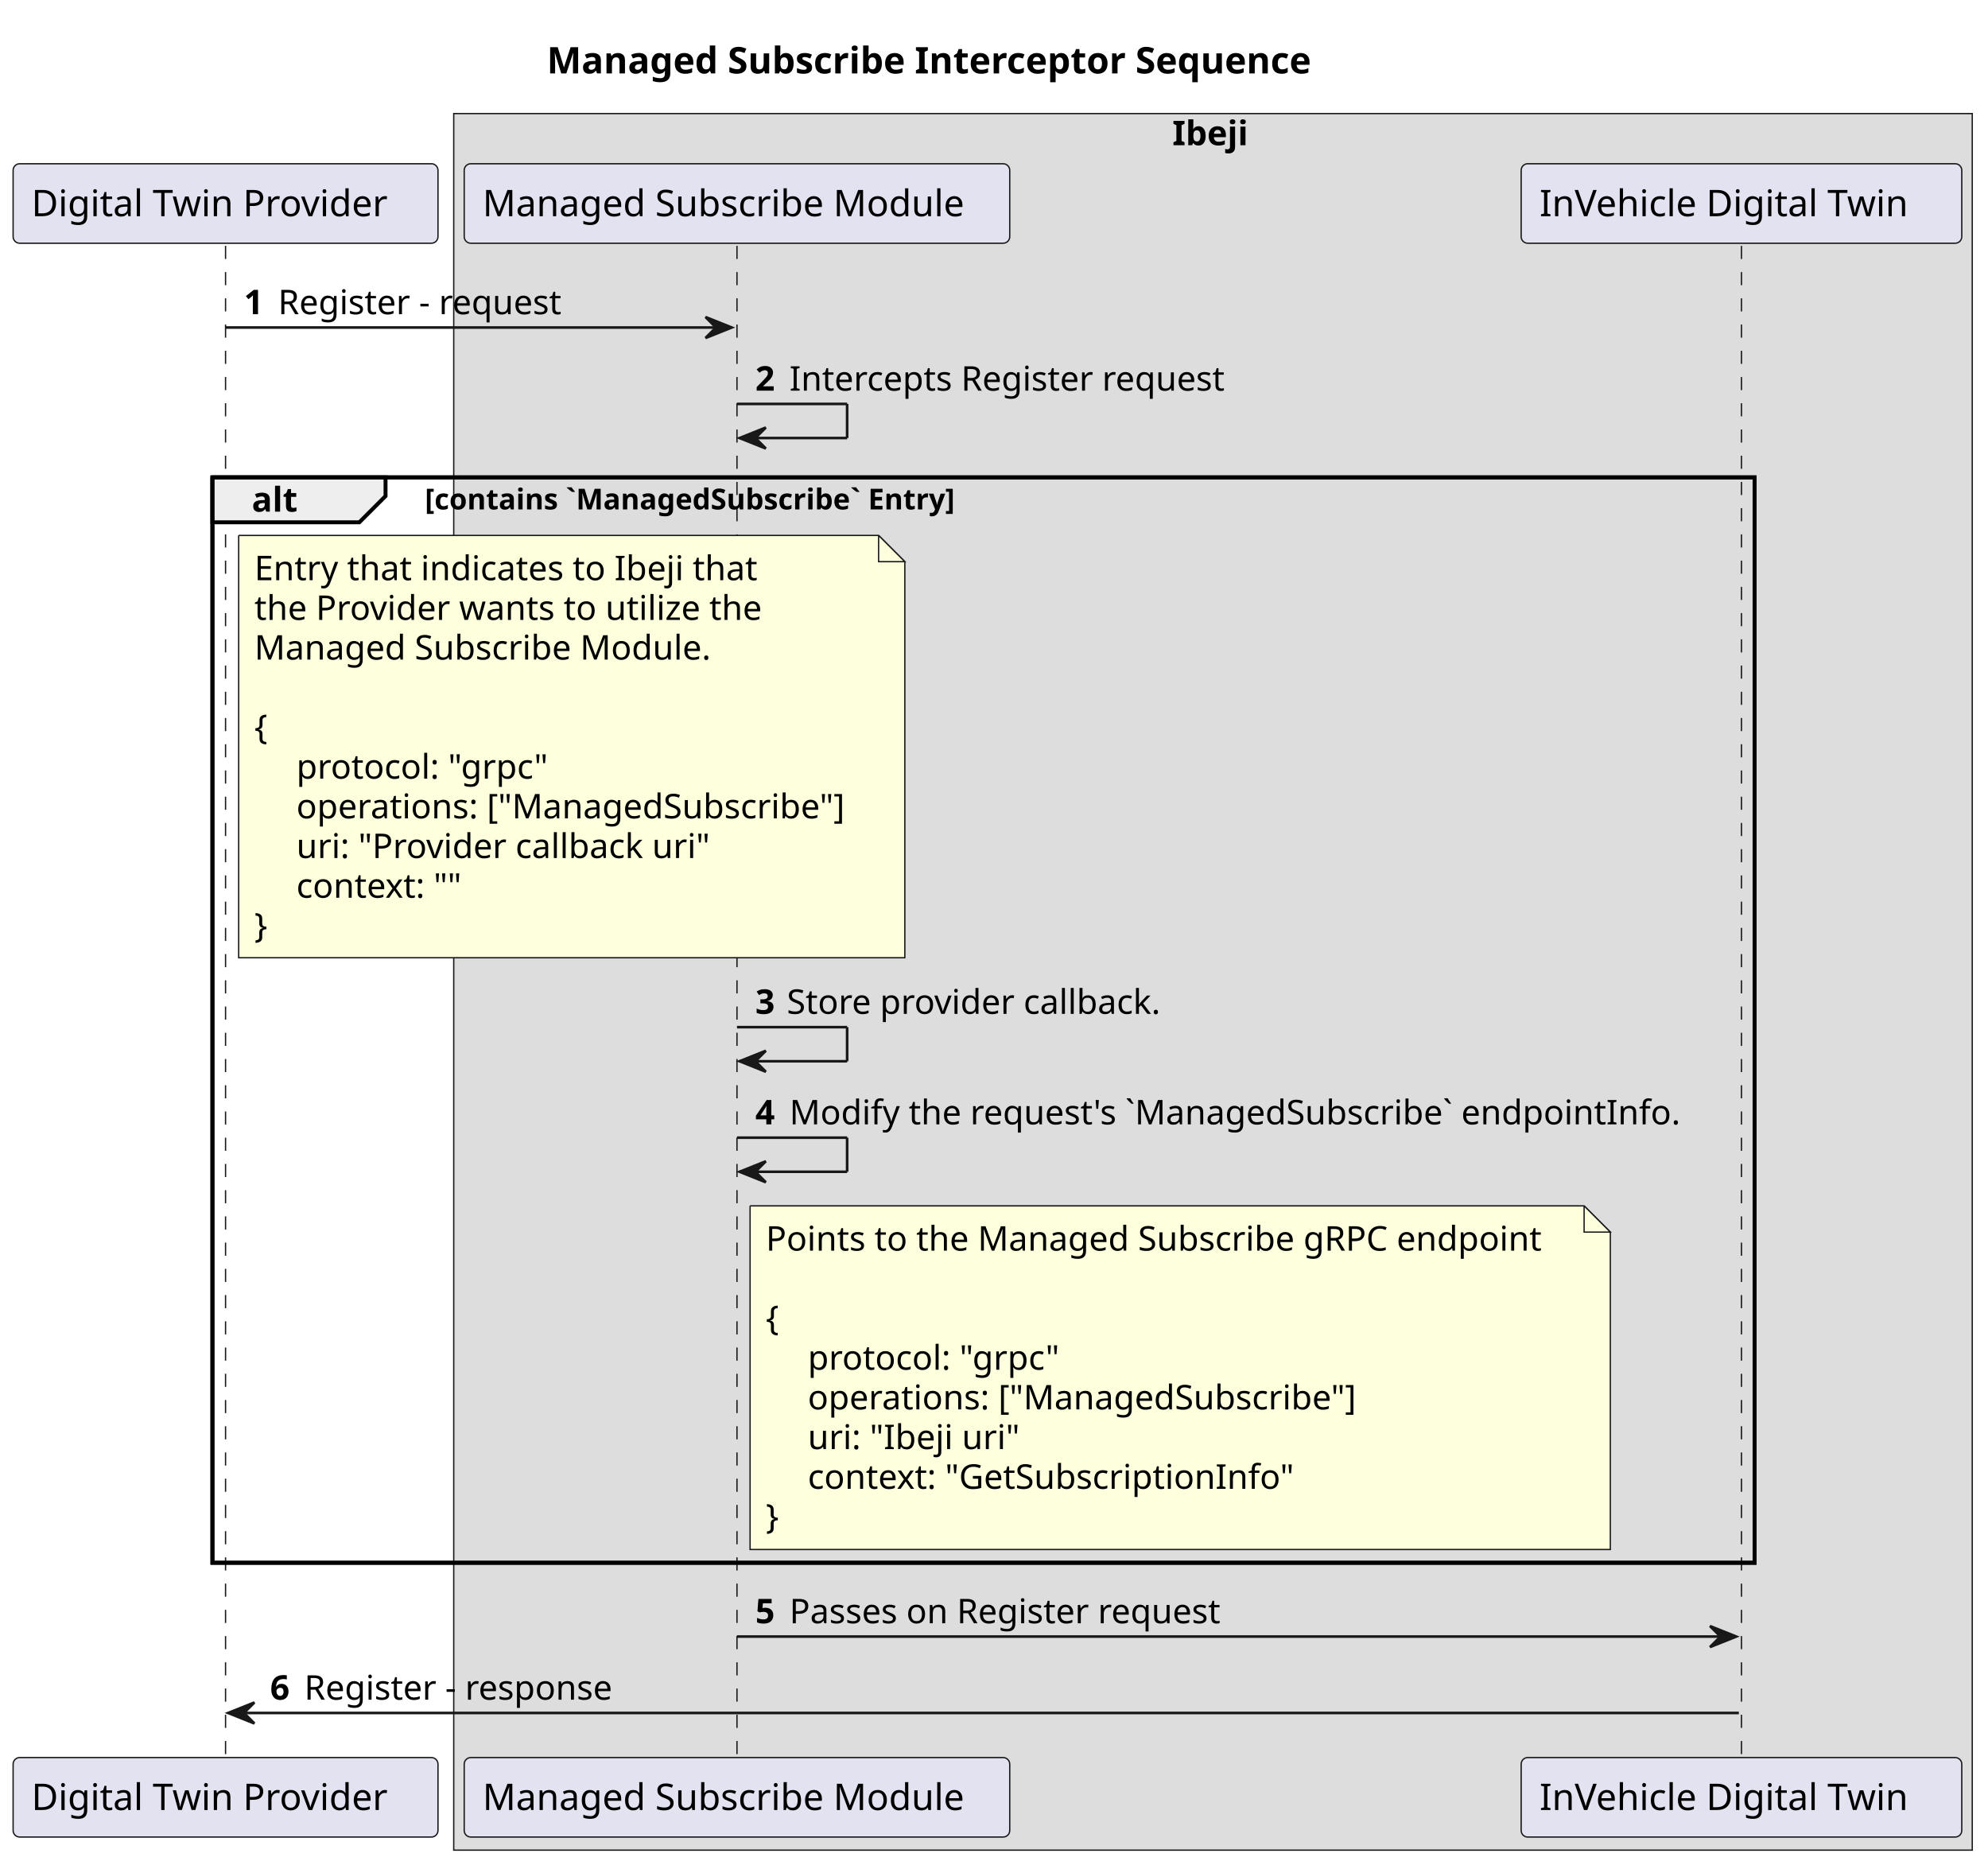
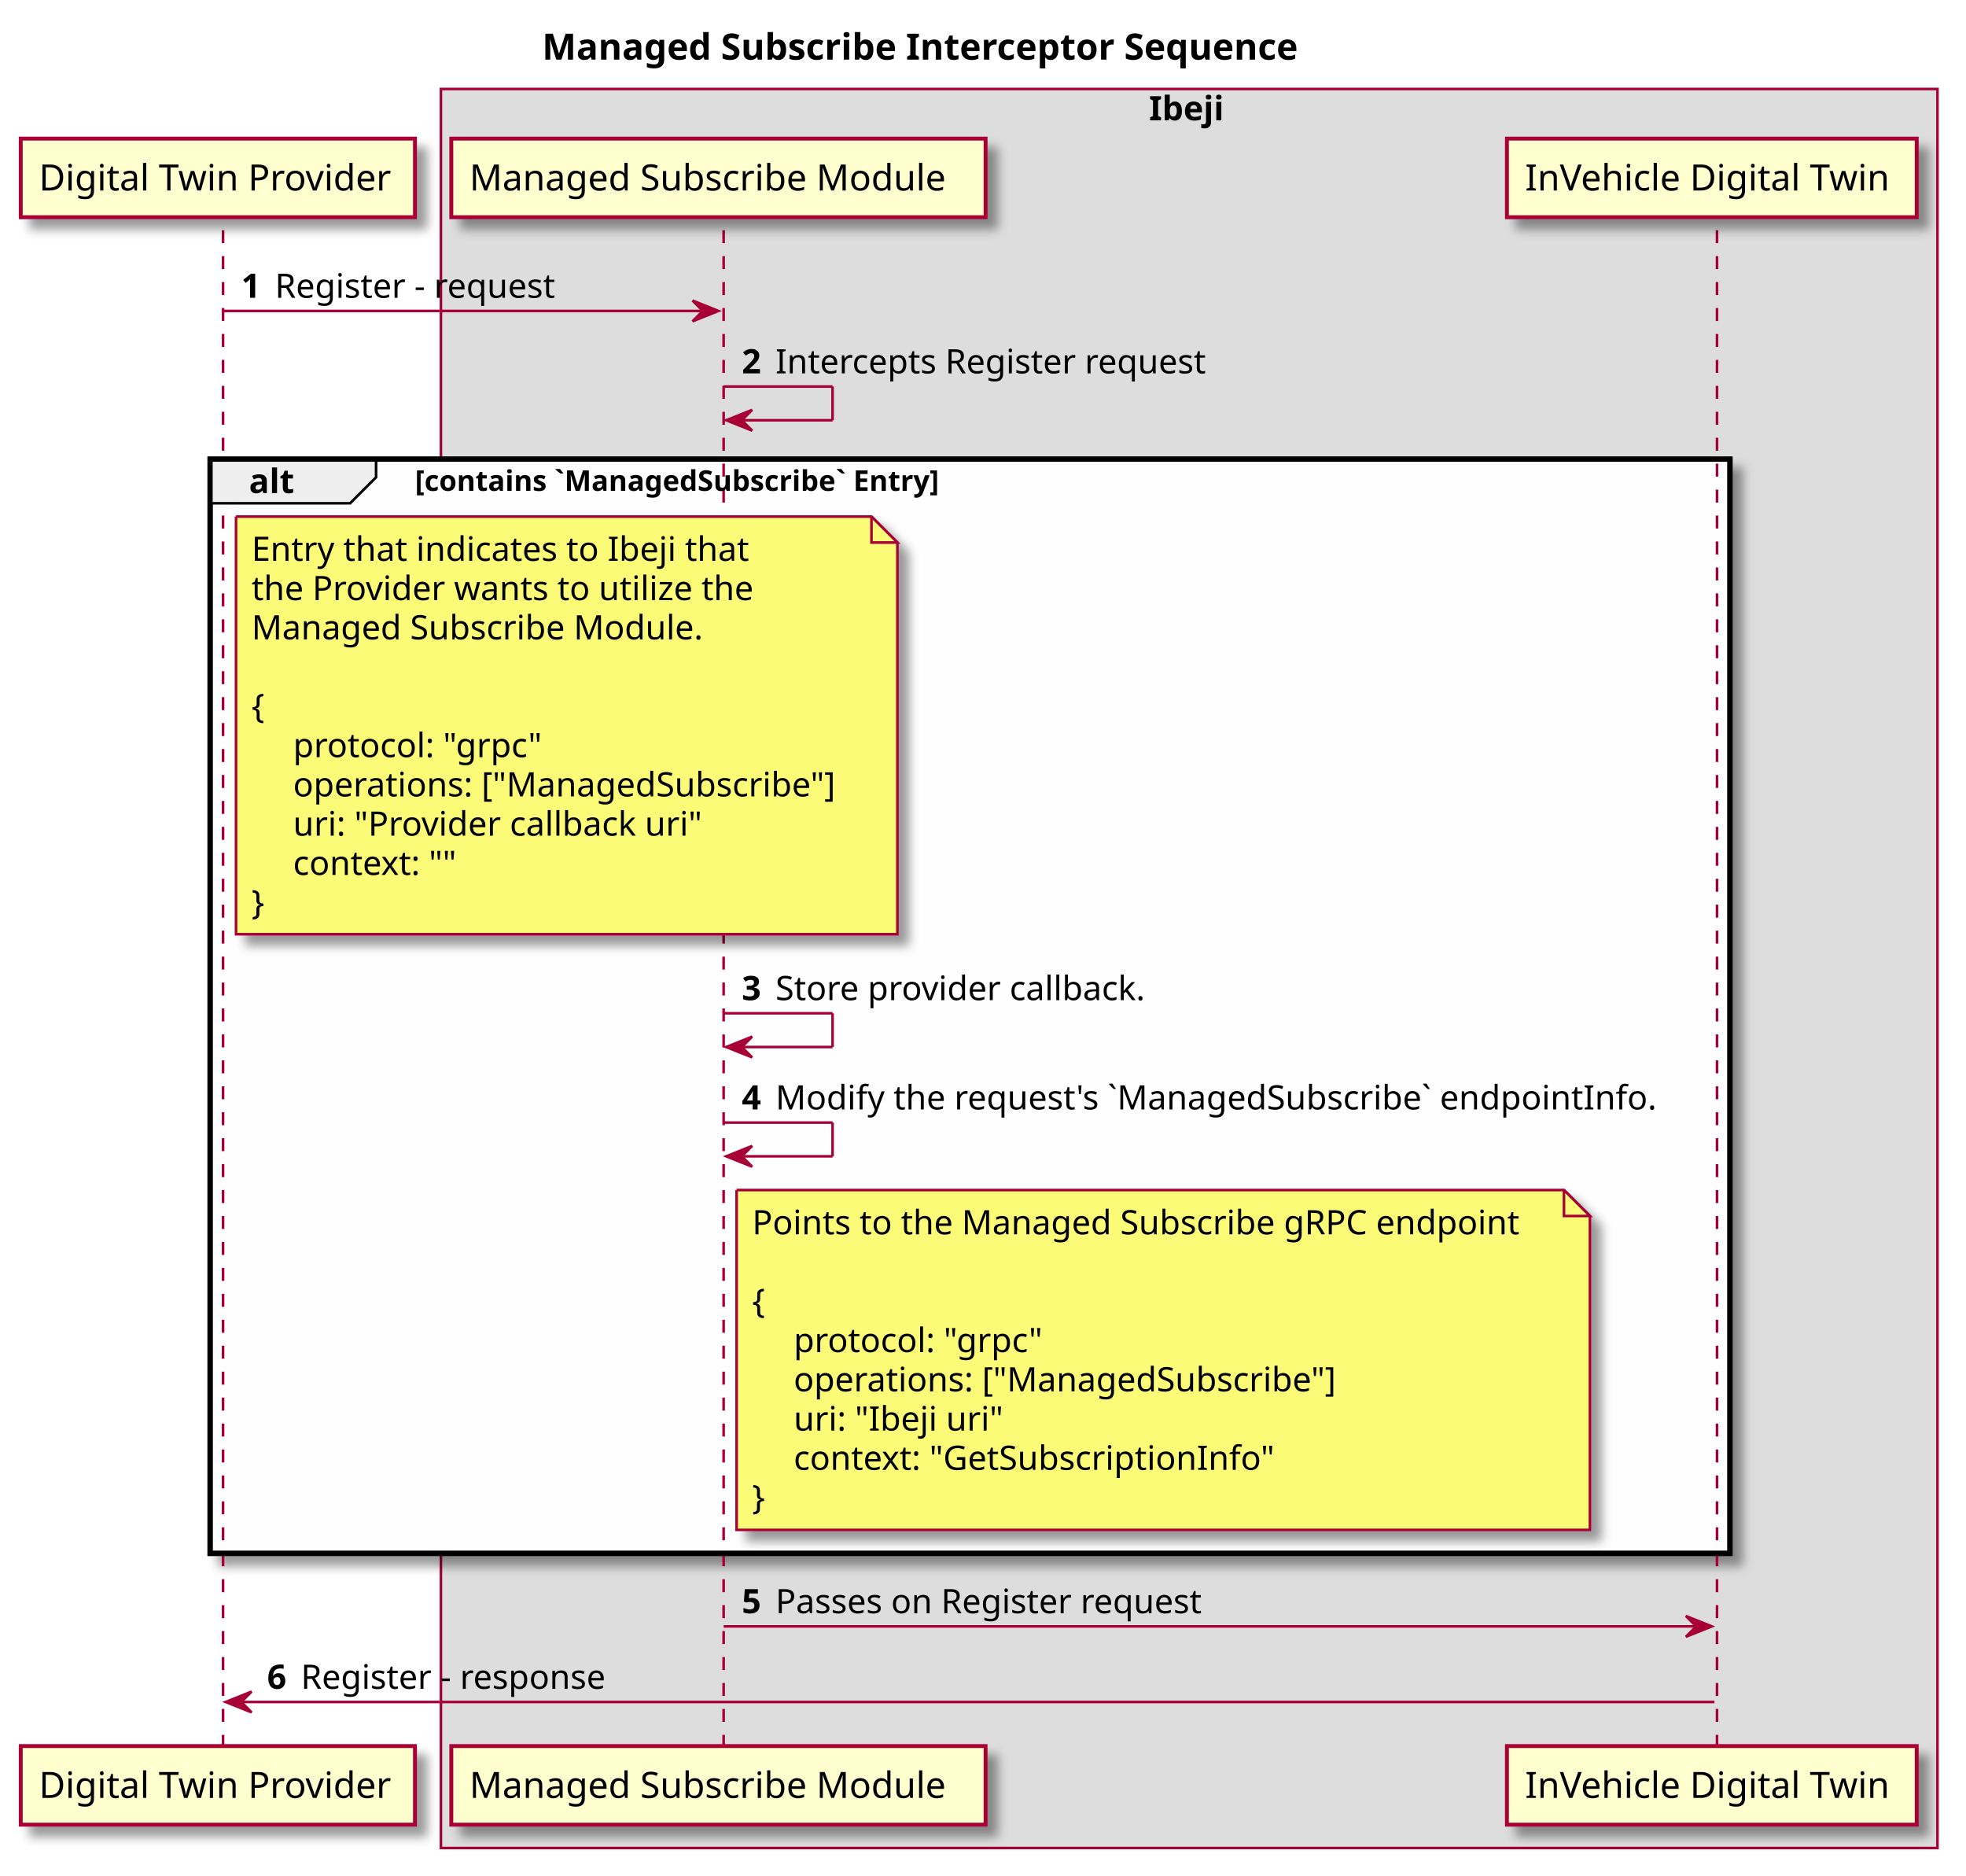
- <svg xmlns="http://www.w3.org/2000/svg" contentStyleType="text/css" height="711px" preserveAspectRatio="none" style="width:758px;height:711px;background:#FFFFFF;" version="1.1" viewBox="0 0 758 711" width="758px" zoomAndPan="magnify">
-   <defs />
+ <svg xmlns="http://www.w3.org/2000/svg" contentScriptType="application/ecmascript" contentStyleType="text/css" height="723px" preserveAspectRatio="none" style="width:758px;height:723px;background:#FEFEFE;" version="1.1" viewBox="0 0 758 723" width="758px" zoomAndPan="magnify">
+   <defs>
+     <filter height="300%" id="f1pzhcnnek87rb" width="300%" x="-1" y="-1">
+       <feGaussianBlur result="blurOut" stdDeviation="2.0" />
+       <feColorMatrix in="blurOut" result="blurOut2" type="matrix" values="0 0 0 0 0 0 0 0 0 0 0 0 0 0 0 0 0 0 .4 0" />
+       <feOffset dx="4.0" dy="4.0" in="blurOut2" result="blurOut3" />
+       <feBlend in="SourceGraphic" in2="blurOut3" mode="normal" />
+     </filter>
+   </defs>
  <g>
-     <text fill="#000000" font-family="sans-serif" font-size="14" font-weight="bold" lengthAdjust="spacing" textLength="335" x="208.5" y="27.995">Managed Subscribe Interceptor Sequence</text>
-     <rect fill="#DDDDDD" height="662.047" style="stroke:#181818;stroke-width:0.5;" width="579" x="173" y="43.297" />
-     <text fill="#000000" font-family="sans-serif" font-size="13" font-weight="bold" lengthAdjust="spacing" textLength="31" x="447" y="55.364">Ibeji</text>
-     <rect fill="none" height="413.789" style="stroke:#000000;stroke-width:1.5;" width="588" x="81" y="181.992" />
-     <line style="stroke:#181818;stroke-width:0.5;stroke-dasharray:5.0,5.0;" x1="86" x2="86" y1="93.727" y2="671.047" />
-     <line style="stroke:#181818;stroke-width:0.5;stroke-dasharray:5.0,5.0;" x1="281" x2="281" y1="93.727" y2="671.047" />
-     <line style="stroke:#181818;stroke-width:0.5;stroke-dasharray:5.0,5.0;" x1="664" x2="664" y1="93.727" y2="671.047" />
-     <rect fill="#E2E2F0" height="30.297" rx="2.5" ry="2.5" style="stroke:#181818;stroke-width:0.5;" width="162" x="5" y="62.43" />
-     <text fill="#000000" font-family="sans-serif" font-size="14" lengthAdjust="spacing" textLength="148" x="12" y="82.425">Digital Twin Provider</text>
-     <rect fill="#E2E2F0" height="30.297" rx="2.5" ry="2.5" style="stroke:#181818;stroke-width:0.5;" width="162" x="5" y="670.047" />
-     <text fill="#000000" font-family="sans-serif" font-size="14" lengthAdjust="spacing" textLength="148" x="12" y="690.042">Digital Twin Provider</text>
-     <rect fill="#E2E2F0" height="30.297" rx="2.5" ry="2.5" style="stroke:#181818;stroke-width:0.5;" width="208" x="177" y="62.43" />
-     <text fill="#000000" font-family="sans-serif" font-size="14" lengthAdjust="spacing" textLength="194" x="184" y="82.425">Managed Subscribe Module</text>
-     <rect fill="#E2E2F0" height="30.297" rx="2.5" ry="2.5" style="stroke:#181818;stroke-width:0.5;" width="208" x="177" y="670.047" />
-     <text fill="#000000" font-family="sans-serif" font-size="14" lengthAdjust="spacing" textLength="194" x="184" y="690.042">Managed Subscribe Module</text>
-     <rect fill="#E2E2F0" height="30.297" rx="2.5" ry="2.5" style="stroke:#181818;stroke-width:0.5;" width="168" x="580" y="62.43" />
-     <text fill="#000000" font-family="sans-serif" font-size="14" lengthAdjust="spacing" textLength="154" x="587" y="82.425">InVehicle Digital Twin</text>
-     <rect fill="#E2E2F0" height="30.297" rx="2.5" ry="2.5" style="stroke:#181818;stroke-width:0.5;" width="168" x="580" y="670.047" />
-     <text fill="#000000" font-family="sans-serif" font-size="14" lengthAdjust="spacing" textLength="154" x="587" y="690.042">InVehicle Digital Twin</text>
-     <polygon fill="#181818" points="269,120.859,279,124.859,269,128.859,273,124.859" style="stroke:#181818;stroke-width:1.0;" />
-     <line style="stroke:#181818;stroke-width:1.0;" x1="86" x2="275" y1="124.859" y2="124.859" />
-     <text fill="#000000" font-family="sans-serif" font-size="13" font-weight="bold" lengthAdjust="spacing" textLength="9" x="93" y="119.793">1</text>
-     <text fill="#000000" font-family="sans-serif" font-size="13" lengthAdjust="spacing" textLength="115" x="106" y="119.793">Register - request</text>
-     <line style="stroke:#181818;stroke-width:1.0;" x1="281" x2="323" y1="153.992" y2="153.992" />
-     <line style="stroke:#181818;stroke-width:1.0;" x1="323" x2="323" y1="153.992" y2="166.992" />
-     <line style="stroke:#181818;stroke-width:1.0;" x1="282" x2="323" y1="166.992" y2="166.992" />
-     <polygon fill="#181818" points="292,162.992,282,166.992,292,170.992,288,166.992" style="stroke:#181818;stroke-width:1.0;" />
-     <text fill="#000000" font-family="sans-serif" font-size="13" font-weight="bold" lengthAdjust="spacing" textLength="9" x="288" y="148.926">2</text>
-     <text fill="#000000" font-family="sans-serif" font-size="13" lengthAdjust="spacing" textLength="174" x="301" y="148.926">Intercepts Register request</text>
-     <path d="M81,181.992 L147,181.992 L147,189.125 L137,199.125 L81,199.125 L81,181.992 " fill="#EEEEEE" style="stroke:#000000;stroke-width:1.5;" />
-     <rect fill="none" height="413.789" style="stroke:#000000;stroke-width:1.5;" width="588" x="81" y="181.992" />
-     <text fill="#000000" font-family="sans-serif" font-size="13" font-weight="bold" lengthAdjust="spacing" textLength="21" x="96" y="195.059">alt</text>
-     <text fill="#000000" font-family="sans-serif" font-size="11" font-weight="bold" lengthAdjust="spacing" textLength="246" x="162" y="194.203">[contains `ManagedSubscribe` Entry]</text>
-     <path d="M91,204.125 L91,365.125 L345,365.125 L345,214.125 L335,204.125 L91,204.125 " fill="#FEFFDD" style="stroke:#181818;stroke-width:0.5;" />
-     <path d="M335,204.125 L335,214.125 L345,214.125 L335,204.125 " fill="#FEFFDD" style="stroke:#181818;stroke-width:0.5;" />
-     <text fill="#000000" font-family="sans-serif" font-size="13" lengthAdjust="spacing" textLength="201" x="97" y="221.192">Entry that indicates to Ibeji that</text>
-     <text fill="#000000" font-family="sans-serif" font-size="13" lengthAdjust="spacing" textLength="204" x="97" y="236.325">the Provider wants to utilize the</text>
-     <text fill="#000000" font-family="sans-serif" font-size="13" lengthAdjust="spacing" textLength="177" x="97" y="251.458">Managed Subscribe Module.</text>
-     <text fill="#000000" font-family="sans-serif" font-size="13" lengthAdjust="spacing" textLength="4" x="97" y="266.59"> </text>
-     <text fill="#000000" font-family="sans-serif" font-size="13" lengthAdjust="spacing" textLength="9" x="97" y="281.723">{</text>
-     <text fill="#000000" font-family="sans-serif" font-size="13" lengthAdjust="spacing" textLength="99" x="113" y="296.856">protocol: "grpc"</text>
-     <text fill="#000000" font-family="sans-serif" font-size="13" lengthAdjust="spacing" textLength="217" x="113" y="311.989">operations: ["ManagedSubscribe"]</text>
-     <text fill="#000000" font-family="sans-serif" font-size="13" lengthAdjust="spacing" textLength="163" x="113" y="327.122">uri: "Provider callback uri"</text>
-     <text fill="#000000" font-family="sans-serif" font-size="13" lengthAdjust="spacing" textLength="68" x="113" y="342.254">context: ""</text>
-     <text fill="#000000" font-family="sans-serif" font-size="13" lengthAdjust="spacing" textLength="9" x="97" y="357.387">}</text>
-     <line style="stroke:#181818;stroke-width:1.0;" x1="281" x2="323" y1="391.586" y2="391.586" />
-     <line style="stroke:#181818;stroke-width:1.0;" x1="323" x2="323" y1="391.586" y2="404.586" />
-     <line style="stroke:#181818;stroke-width:1.0;" x1="282" x2="323" y1="404.586" y2="404.586" />
-     <polygon fill="#181818" points="292,400.586,282,404.586,292,408.586,288,404.586" style="stroke:#181818;stroke-width:1.0;" />
-     <text fill="#000000" font-family="sans-serif" font-size="13" font-weight="bold" lengthAdjust="spacing" textLength="8" x="288" y="386.52">3</text>
-     <text fill="#000000" font-family="sans-serif" font-size="13" lengthAdjust="spacing" textLength="150" x="300" y="386.52">Store provider callback.</text>
-     <line style="stroke:#181818;stroke-width:1.0;" x1="281" x2="323" y1="433.719" y2="433.719" />
-     <line style="stroke:#181818;stroke-width:1.0;" x1="323" x2="323" y1="433.719" y2="446.719" />
-     <line style="stroke:#181818;stroke-width:1.0;" x1="282" x2="323" y1="446.719" y2="446.719" />
-     <polygon fill="#181818" points="292,442.719,282,446.719,292,450.719,288,446.719" style="stroke:#181818;stroke-width:1.0;" />
-     <text fill="#000000" font-family="sans-serif" font-size="13" font-weight="bold" lengthAdjust="spacing" textLength="9" x="288" y="428.653">4</text>
-     <text fill="#000000" font-family="sans-serif" font-size="13" lengthAdjust="spacing" textLength="356" x="301" y="428.653">Modify the request's `ManagedSubscribe` endpointInfo.</text>
-     <path d="M286,459.719 L286,590.719 L614,590.719 L614,469.719 L604,459.719 L286,459.719 " fill="#FEFFDD" style="stroke:#181818;stroke-width:0.5;" />
-     <path d="M604,459.719 L604,469.719 L614,469.719 L604,459.719 " fill="#FEFFDD" style="stroke:#181818;stroke-width:0.5;" />
-     <text fill="#000000" font-family="sans-serif" font-size="13" lengthAdjust="spacing" textLength="307" x="292" y="476.786">Points to the Managed Subscribe gRPC endpoint</text>
-     <text fill="#000000" font-family="sans-serif" font-size="13" lengthAdjust="spacing" textLength="4" x="292" y="491.918"> </text>
-     <text fill="#000000" font-family="sans-serif" font-size="13" lengthAdjust="spacing" textLength="9" x="292" y="507.051">{</text>
-     <text fill="#000000" font-family="sans-serif" font-size="13" lengthAdjust="spacing" textLength="99" x="308" y="522.184">protocol: "grpc"</text>
-     <text fill="#000000" font-family="sans-serif" font-size="13" lengthAdjust="spacing" textLength="217" x="308" y="537.317">operations: ["ManagedSubscribe"]</text>
-     <text fill="#000000" font-family="sans-serif" font-size="13" lengthAdjust="spacing" textLength="80" x="308" y="552.45">uri: "Ibeji uri"</text>
-     <text fill="#000000" font-family="sans-serif" font-size="13" lengthAdjust="spacing" textLength="193" x="308" y="567.582">context: "GetSubscriptionInfo"</text>
-     <text fill="#000000" font-family="sans-serif" font-size="13" lengthAdjust="spacing" textLength="9" x="292" y="582.715">}</text>
-     <polygon fill="#181818" points="652,619.914,662,623.914,652,627.914,656,623.914" style="stroke:#181818;stroke-width:1.0;" />
-     <line style="stroke:#181818;stroke-width:1.0;" x1="281" x2="658" y1="623.914" y2="623.914" />
-     <text fill="#000000" font-family="sans-serif" font-size="13" font-weight="bold" lengthAdjust="spacing" textLength="9" x="288" y="618.848">5</text>
-     <text fill="#000000" font-family="sans-serif" font-size="13" lengthAdjust="spacing" textLength="175" x="301" y="618.848">Passes on Register request</text>
-     <polygon fill="#181818" points="97,649.047,87,653.047,97,657.047,93,653.047" style="stroke:#181818;stroke-width:1.0;" />
-     <line style="stroke:#181818;stroke-width:1.0;" x1="91" x2="663" y1="653.047" y2="653.047" />
-     <text fill="#000000" font-family="sans-serif" font-size="13" font-weight="bold" lengthAdjust="spacing" textLength="9" x="103" y="647.981">6</text>
-     <text fill="#000000" font-family="sans-serif" font-size="13" lengthAdjust="spacing" textLength="125" x="116" y="647.981">Register - response</text>
+     <text fill="#000000" font-family="sans-serif" font-size="14" font-weight="bold" lengthAdjust="spacingAndGlyphs" textLength="333" x="209" y="22.995">Managed Subscribe Interceptor Sequence</text>
+     <rect fill="#DDDDDD" height="678.047" style="stroke: #A80036; stroke-width: 1.0;" width="577" x="170" y="34.297" />
+     <text fill="#000000" font-family="sans-serif" font-size="13" font-weight="bold" lengthAdjust="spacingAndGlyphs" textLength="31" x="443" y="46.364">Ibeji</text>
+     <rect fill="#FEFEFE" filter="url(#f1pzhcnnek87rb)" height="421.789" style="stroke: #000000; stroke-width: 2.0;" width="586" x="81" y="176.992" />
+     <line style="stroke: #A80036; stroke-width: 1.0; stroke-dasharray: 5.0,5.0;" x1="86" x2="86" y1="88.727" y2="674.047" />
+     <line style="stroke: #A80036; stroke-width: 1.0; stroke-dasharray: 5.0,5.0;" x1="279" x2="279" y1="88.727" y2="674.047" />
+     <line style="stroke: #A80036; stroke-width: 1.0; stroke-dasharray: 5.0,5.0;" x1="662" x2="662" y1="88.727" y2="674.047" />
+     <rect fill="#FEFECE" filter="url(#f1pzhcnnek87rb)" height="30.297" style="stroke: #A80036; stroke-width: 1.5;" width="152" x="8" y="53.43" />
+     <text fill="#000000" font-family="sans-serif" font-size="14" lengthAdjust="spacingAndGlyphs" textLength="138" x="15" y="73.425">Digital Twin Provider</text>
+     <rect fill="#FEFECE" filter="url(#f1pzhcnnek87rb)" height="30.297" style="stroke: #A80036; stroke-width: 1.5;" width="152" x="8" y="673.047" />
+     <text fill="#000000" font-family="sans-serif" font-size="14" lengthAdjust="spacingAndGlyphs" textLength="138" x="15" y="693.042">Digital Twin Provider</text>
+     <rect fill="#FEFECE" filter="url(#f1pzhcnnek87rb)" height="30.297" style="stroke: #A80036; stroke-width: 1.5;" width="206" x="174" y="53.43" />
+     <text fill="#000000" font-family="sans-serif" font-size="14" lengthAdjust="spacingAndGlyphs" textLength="192" x="181" y="73.425">Managed Subscribe Module</text>
+     <rect fill="#FEFECE" filter="url(#f1pzhcnnek87rb)" height="30.297" style="stroke: #A80036; stroke-width: 1.5;" width="206" x="174" y="673.047" />
+     <text fill="#000000" font-family="sans-serif" font-size="14" lengthAdjust="spacingAndGlyphs" textLength="192" x="181" y="693.042">Managed Subscribe Module</text>
+     <rect fill="#FEFECE" filter="url(#f1pzhcnnek87rb)" height="30.297" style="stroke: #A80036; stroke-width: 1.5;" width="158" x="581" y="53.43" />
+     <text fill="#000000" font-family="sans-serif" font-size="14" lengthAdjust="spacingAndGlyphs" textLength="144" x="588" y="73.425">InVehicle Digital Twin</text>
+     <rect fill="#FEFECE" filter="url(#f1pzhcnnek87rb)" height="30.297" style="stroke: #A80036; stroke-width: 1.5;" width="158" x="581" y="673.047" />
+     <text fill="#000000" font-family="sans-serif" font-size="14" lengthAdjust="spacingAndGlyphs" textLength="144" x="588" y="693.042">InVehicle Digital Twin</text>
+     <polygon fill="#A80036" points="267,115.859,277,119.859,267,123.859,271,119.859" style="stroke: #A80036; stroke-width: 1.0;" />
+     <line style="stroke: #A80036; stroke-width: 1.0;" x1="86" x2="273" y1="119.859" y2="119.859" />
+     <text fill="#000000" font-family="sans-serif" font-size="13" font-weight="bold" lengthAdjust="spacingAndGlyphs" textLength="9" x="93" y="114.793">1</text>
+     <text fill="#000000" font-family="sans-serif" font-size="13" lengthAdjust="spacingAndGlyphs" textLength="114" x="106" y="114.793">Register - request</text>
+     <line style="stroke: #A80036; stroke-width: 1.0;" x1="279" x2="321" y1="148.992" y2="148.992" />
+     <line style="stroke: #A80036; stroke-width: 1.0;" x1="321" x2="321" y1="148.992" y2="161.992" />
+     <line style="stroke: #A80036; stroke-width: 1.0;" x1="280" x2="321" y1="161.992" y2="161.992" />
+     <polygon fill="#A80036" points="290,157.992,280,161.992,290,165.992,286,161.992" style="stroke: #A80036; stroke-width: 1.0;" />
+     <text fill="#000000" font-family="sans-serif" font-size="13" font-weight="bold" lengthAdjust="spacingAndGlyphs" textLength="9" x="286" y="143.926">2</text>
+     <text fill="#000000" font-family="sans-serif" font-size="13" lengthAdjust="spacingAndGlyphs" textLength="173" x="299" y="143.926">Intercepts Register request</text>
+     <path d="M81,176.992 L145,176.992 L145,183.992 L135,193.992 L81,193.992 L81,176.992 " fill="#EEEEEE" style="stroke: #000000; stroke-width: 1.0;" />
+     <rect fill="none" height="421.789" style="stroke: #000000; stroke-width: 2.0;" width="586" x="81" y="176.992" />
+     <text fill="#000000" font-family="sans-serif" font-size="13" font-weight="bold" lengthAdjust="spacingAndGlyphs" textLength="19" x="96" y="190.059">alt</text>
+     <text fill="#000000" font-family="sans-serif" font-size="11" font-weight="bold" lengthAdjust="spacingAndGlyphs" textLength="240" x="160" y="189.203">[contains `ManagedSubscribe` Entry]</text>
+     <path d="M91,199.125 L91,360.125 L346,360.125 L346,209.125 L336,199.125 L91,199.125 " fill="#FBFB77" filter="url(#f1pzhcnnek87rb)" style="stroke: #A80036; stroke-width: 1.0;" />
+     <path d="M336,199.125 L336,209.125 L346,209.125 L336,199.125 " fill="#FBFB77" style="stroke: #A80036; stroke-width: 1.0;" />
+     <text fill="#000000" font-family="sans-serif" font-size="13" lengthAdjust="spacingAndGlyphs" textLength="200" x="97" y="216.192">Entry that indicates to Ibeji that</text>
+     <text fill="#000000" font-family="sans-serif" font-size="13" lengthAdjust="spacingAndGlyphs" textLength="201" x="97" y="231.325">the Provider wants to utilize the</text>
+     <text fill="#000000" font-family="sans-serif" font-size="13" lengthAdjust="spacingAndGlyphs" textLength="180" x="97" y="246.458">Managed Subscribe Module.</text>
+     <text fill="#000000" font-family="sans-serif" font-size="13" lengthAdjust="spacingAndGlyphs" textLength="0" x="101" y="261.59" />
+     <text fill="#000000" font-family="sans-serif" font-size="13" lengthAdjust="spacingAndGlyphs" textLength="8" x="97" y="276.723">{</text>
+     <text fill="#000000" font-family="sans-serif" font-size="13" lengthAdjust="spacingAndGlyphs" textLength="98" x="113" y="291.856">protocol: "grpc"</text>
+     <text fill="#000000" font-family="sans-serif" font-size="13" lengthAdjust="spacingAndGlyphs" textLength="218" x="113" y="306.989">operations: ["ManagedSubscribe"]</text>
+     <text fill="#000000" font-family="sans-serif" font-size="13" lengthAdjust="spacingAndGlyphs" textLength="161" x="113" y="322.122">uri: "Provider callback uri"</text>
+     <text fill="#000000" font-family="sans-serif" font-size="13" lengthAdjust="spacingAndGlyphs" textLength="66" x="113" y="337.254">context: ""</text>
+     <text fill="#000000" font-family="sans-serif" font-size="13" lengthAdjust="spacingAndGlyphs" textLength="8" x="97" y="352.387">}</text>
+     <line style="stroke: #A80036; stroke-width: 1.0;" x1="279" x2="321" y1="390.586" y2="390.586" />
+     <line style="stroke: #A80036; stroke-width: 1.0;" x1="321" x2="321" y1="390.586" y2="403.586" />
+     <line style="stroke: #A80036; stroke-width: 1.0;" x1="280" x2="321" y1="403.586" y2="403.586" />
+     <polygon fill="#A80036" points="290,399.586,280,403.586,290,407.586,286,403.586" style="stroke: #A80036; stroke-width: 1.0;" />
+     <text fill="#000000" font-family="sans-serif" font-size="13" font-weight="bold" lengthAdjust="spacingAndGlyphs" textLength="9" x="286" y="385.52">3</text>
+     <text fill="#000000" font-family="sans-serif" font-size="13" lengthAdjust="spacingAndGlyphs" textLength="150" x="299" y="385.52">Store provider callback.</text>
+     <line style="stroke: #A80036; stroke-width: 1.0;" x1="279" x2="321" y1="432.719" y2="432.719" />
+     <line style="stroke: #A80036; stroke-width: 1.0;" x1="321" x2="321" y1="432.719" y2="445.719" />
+     <line style="stroke: #A80036; stroke-width: 1.0;" x1="280" x2="321" y1="445.719" y2="445.719" />
+     <polygon fill="#A80036" points="290,441.719,280,445.719,290,449.719,286,445.719" style="stroke: #A80036; stroke-width: 1.0;" />
+     <text fill="#000000" font-family="sans-serif" font-size="13" font-weight="bold" lengthAdjust="spacingAndGlyphs" textLength="9" x="286" y="427.653">4</text>
+     <text fill="#000000" font-family="sans-serif" font-size="13" lengthAdjust="spacingAndGlyphs" textLength="356" x="299" y="427.653">Modify the request's `ManagedSubscribe` endpointInfo.</text>
+     <path d="M284,458.719 L284,589.719 L613,589.719 L613,468.719 L603,458.719 L284,458.719 " fill="#FBFB77" filter="url(#f1pzhcnnek87rb)" style="stroke: #A80036; stroke-width: 1.0;" />
+     <path d="M603,458.719 L603,468.719 L613,468.719 L603,458.719 " fill="#FBFB77" style="stroke: #A80036; stroke-width: 1.0;" />
+     <text fill="#000000" font-family="sans-serif" font-size="13" lengthAdjust="spacingAndGlyphs" textLength="308" x="290" y="475.786">Points to the Managed Subscribe gRPC endpoint</text>
+     <text fill="#000000" font-family="sans-serif" font-size="13" lengthAdjust="spacingAndGlyphs" textLength="0" x="294" y="490.918" />
+     <text fill="#000000" font-family="sans-serif" font-size="13" lengthAdjust="spacingAndGlyphs" textLength="8" x="290" y="506.051">{</text>
+     <text fill="#000000" font-family="sans-serif" font-size="13" lengthAdjust="spacingAndGlyphs" textLength="98" x="306" y="521.184">protocol: "grpc"</text>
+     <text fill="#000000" font-family="sans-serif" font-size="13" lengthAdjust="spacingAndGlyphs" textLength="218" x="306" y="536.317">operations: ["ManagedSubscribe"]</text>
+     <text fill="#000000" font-family="sans-serif" font-size="13" lengthAdjust="spacingAndGlyphs" textLength="79" x="306" y="551.45">uri: "Ibeji uri"</text>
+     <text fill="#000000" font-family="sans-serif" font-size="13" lengthAdjust="spacingAndGlyphs" textLength="191" x="306" y="566.582">context: "GetSubscriptionInfo"</text>
+     <text fill="#000000" font-family="sans-serif" font-size="13" lengthAdjust="spacingAndGlyphs" textLength="8" x="290" y="581.715">}</text>
+     <polygon fill="#A80036" points="650,622.914,660,626.914,650,630.914,654,626.914" style="stroke: #A80036; stroke-width: 1.0;" />
+     <line style="stroke: #A80036; stroke-width: 1.0;" x1="279" x2="656" y1="626.914" y2="626.914" />
+     <text fill="#000000" font-family="sans-serif" font-size="13" font-weight="bold" lengthAdjust="spacingAndGlyphs" textLength="9" x="286" y="621.848">5</text>
+     <text fill="#000000" font-family="sans-serif" font-size="13" lengthAdjust="spacingAndGlyphs" textLength="174" x="299" y="621.848">Passes on Register request</text>
+     <polygon fill="#A80036" points="97,652.047,87,656.047,97,660.047,93,656.047" style="stroke: #A80036; stroke-width: 1.0;" />
+     <line style="stroke: #A80036; stroke-width: 1.0;" x1="91" x2="661" y1="656.047" y2="656.047" />
+     <text fill="#000000" font-family="sans-serif" font-size="13" font-weight="bold" lengthAdjust="spacingAndGlyphs" textLength="9" x="103" y="650.981">6</text>
+     <text fill="#000000" font-family="sans-serif" font-size="13" lengthAdjust="spacingAndGlyphs" textLength="124" x="116" y="650.981">Register - response</text>
  </g>
</svg>
